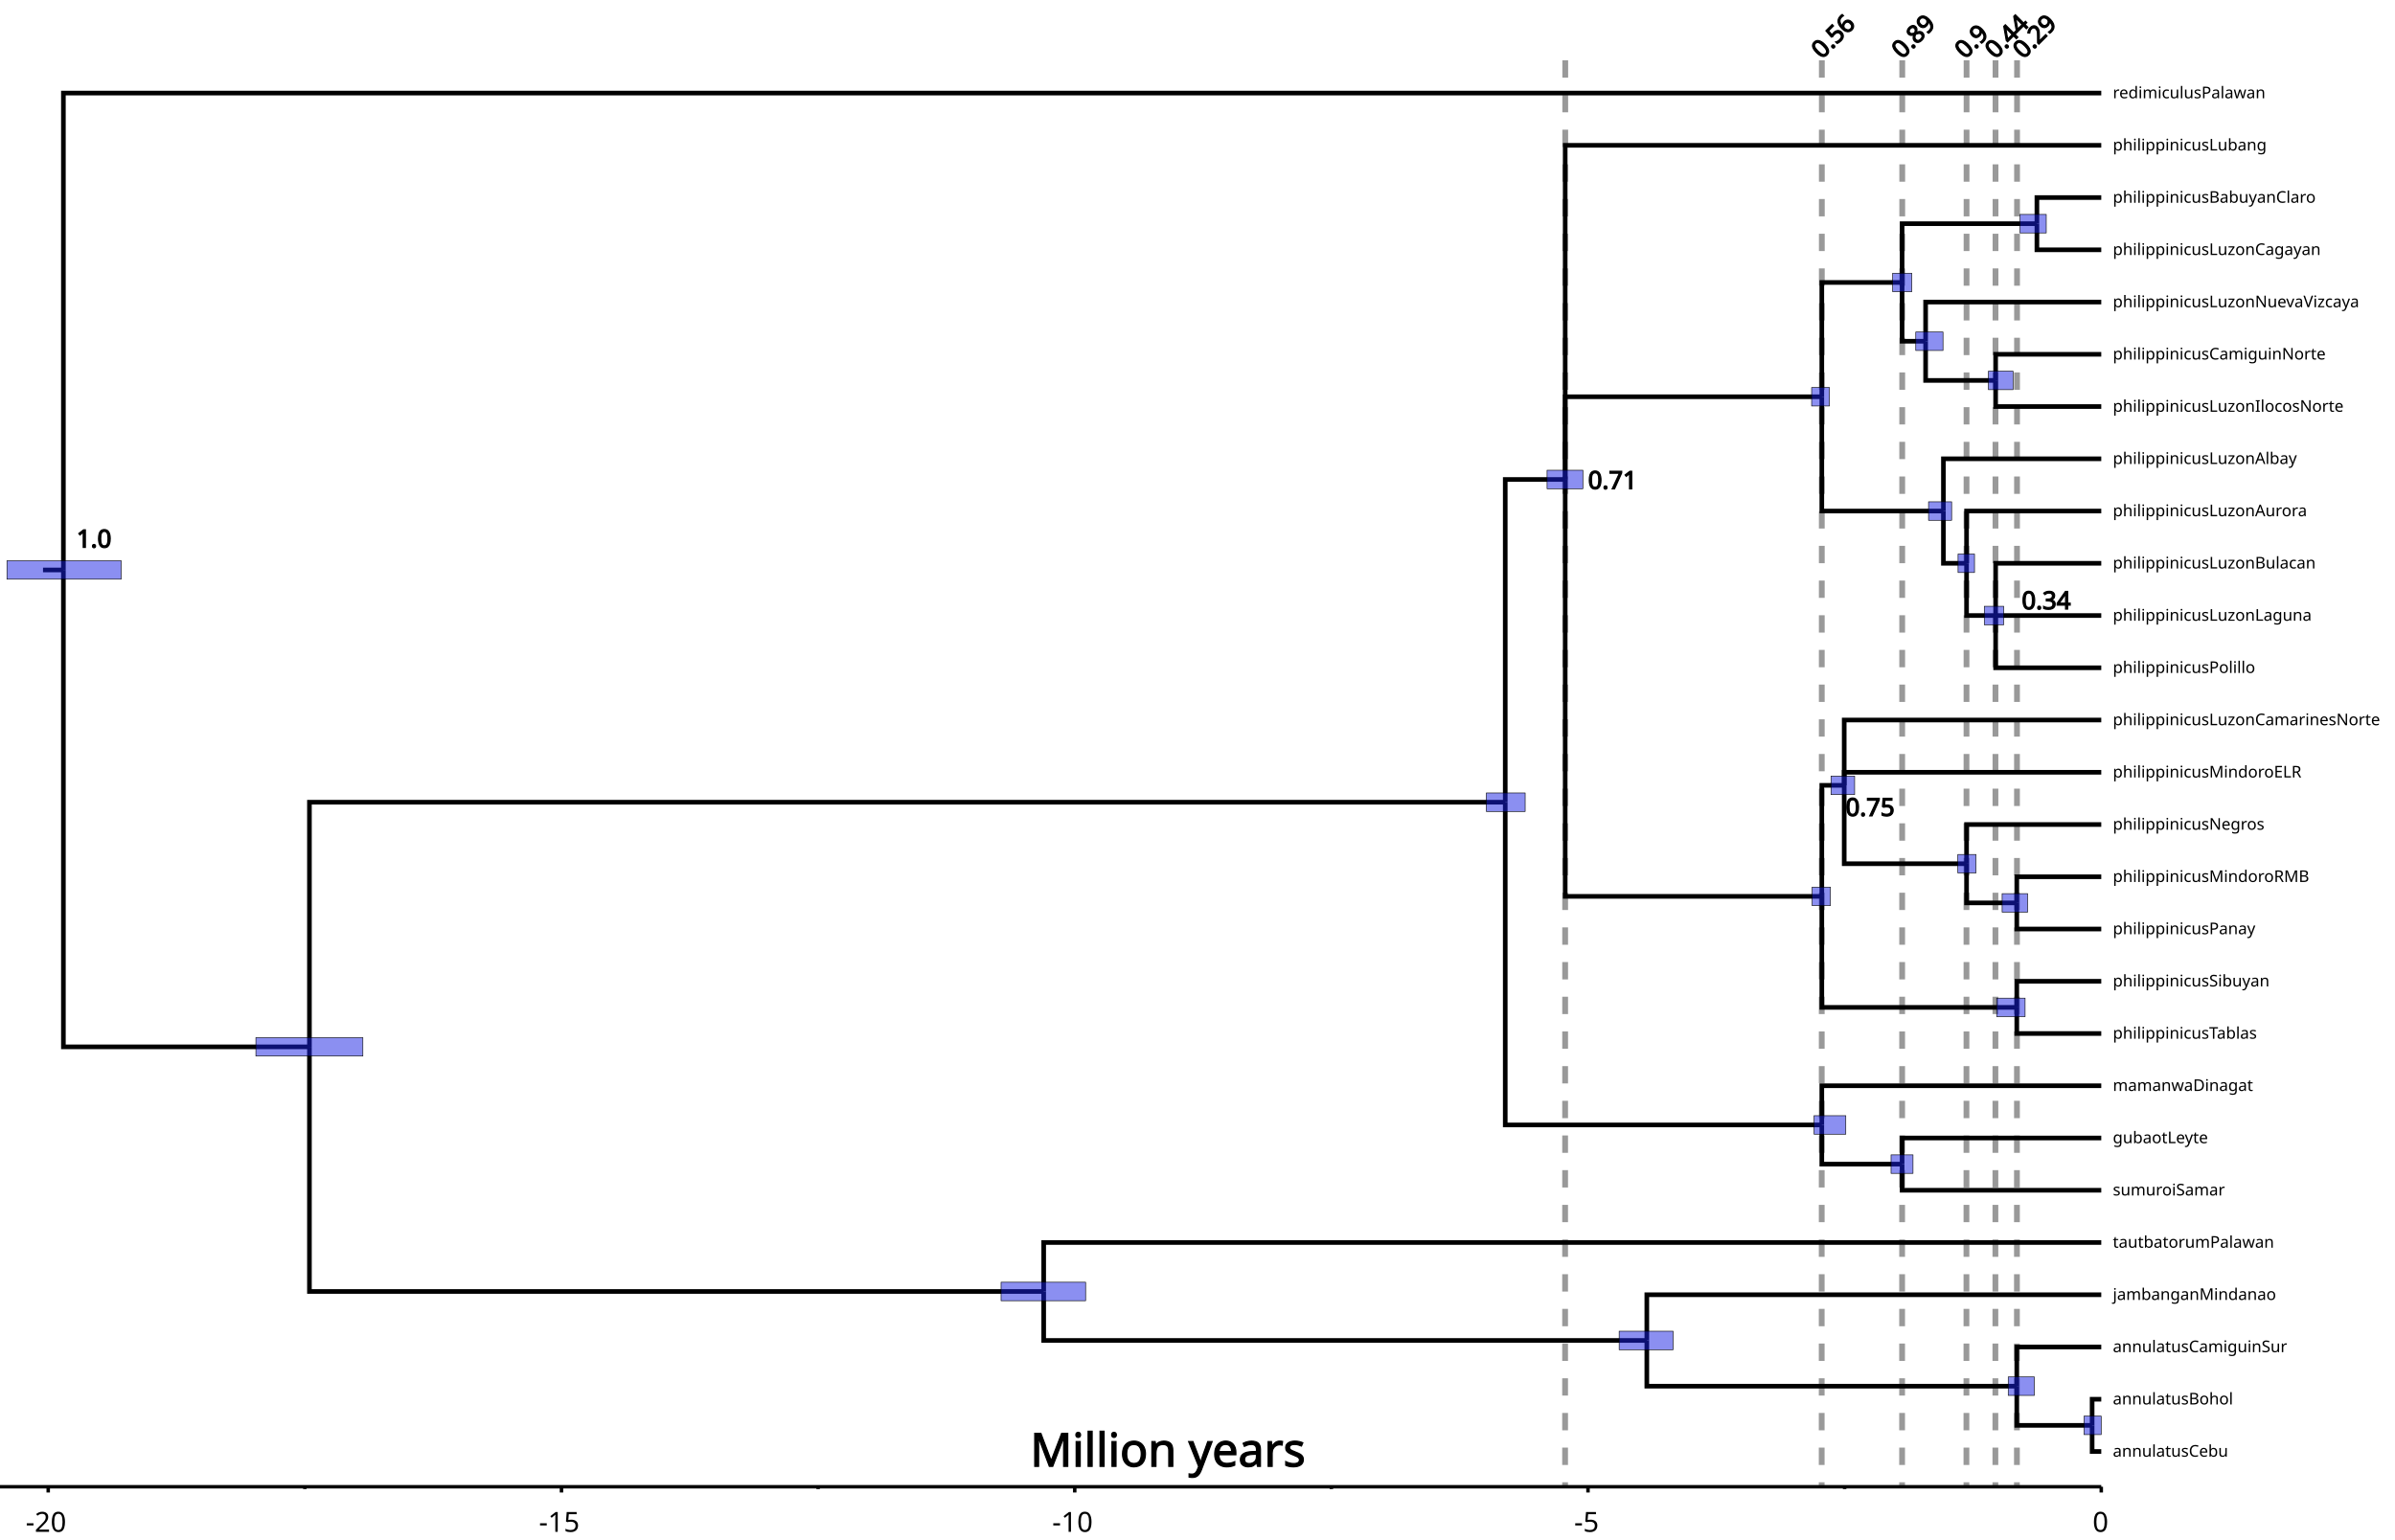
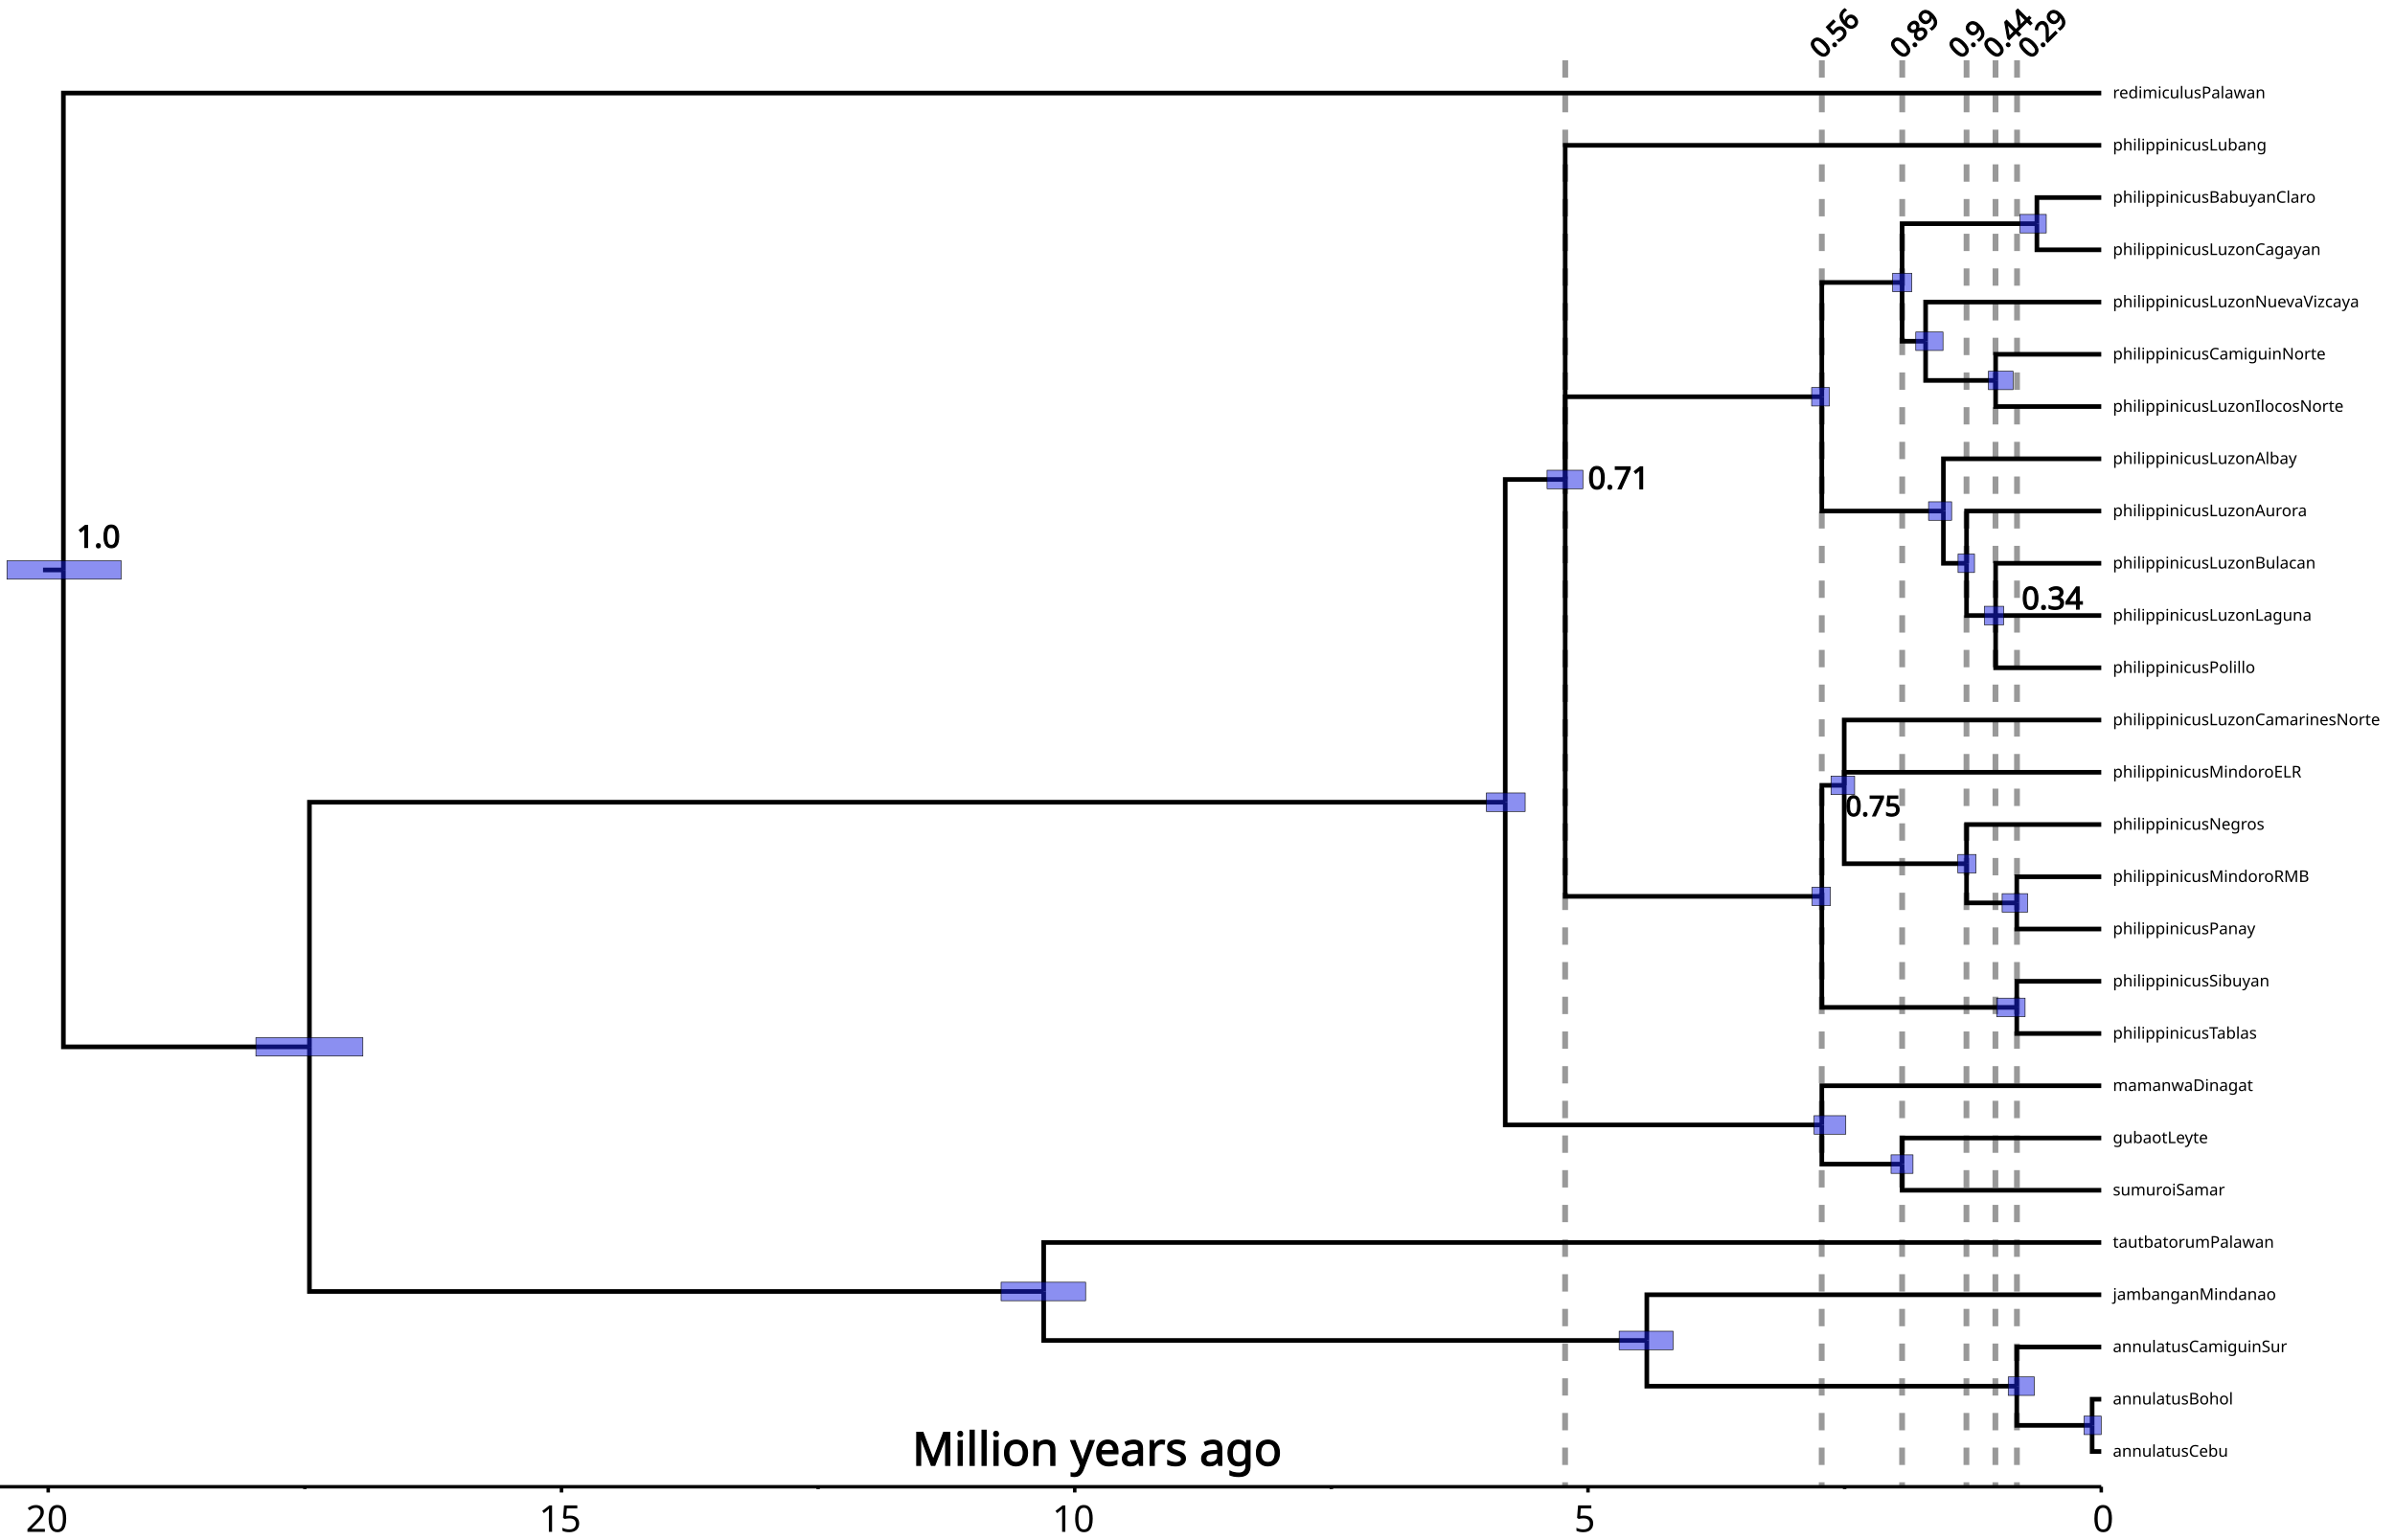
<svg xmlns="http://www.w3.org/2000/svg" style="font-style:normal;font-weight:normal;font-size:12px;font-family:Dialog;color-interpolation:auto;fill:#000000;fill-opacity:1;stroke:#000000;stroke-width:1;stroke-linecap:square;stroke-linejoin:miter;stroke-miterlimit:10;stroke-dasharray:none;stroke-dashoffset:0;stroke-opacity:1;color-rendering:auto;image-rendering:auto;shape-rendering:auto;text-rendering:auto" width="2071" viewBox="0 0 2071 1332" height="1332" version="1.1" id="svg435">
  <defs id="genericDefs" />
-   <g id="layer1">
+   <g id="layer1" style="display:inline">
    <path style="fill:none;stroke:#000000;stroke-width:5;stroke-linecap:butt;stroke-linejoin:miter;stroke-miterlimit:10;stroke-dasharray:15, 15;stroke-dashoffset:0;stroke-opacity:0.4" d="M 1744.192,52.16 1744.052,1284.787" id="path1484" />
    <path style="font-style:normal;font-weight:normal;font-size:12px;font-family:Dialog;color-interpolation:auto;fill:none;fill-opacity:1;stroke:#000000;stroke-width:5;stroke-linecap:butt;stroke-linejoin:miter;stroke-miterlimit:10;stroke-dasharray:15, 15;stroke-dashoffset:0;stroke-opacity:0.4;color-rendering:auto;image-rendering:auto;shape-rendering:auto;text-rendering:auto" d="M 1725.57,52.16 1725.43,1284.787" id="path1484-3" />
    <path style="font-style:normal;font-weight:normal;font-size:12px;font-family:Dialog;color-interpolation:auto;fill:none;fill-opacity:1;stroke:#000000;stroke-width:5;stroke-linecap:butt;stroke-linejoin:miter;stroke-miterlimit:10;stroke-dasharray:15, 15;stroke-dashoffset:0;stroke-opacity:0.4;color-rendering:auto;image-rendering:auto;shape-rendering:auto;text-rendering:auto" d="M 1700.535,52.16 1700.395,1284.787" id="path1484-3-6" />
    <path style="font-style:normal;font-weight:normal;font-size:12px;font-family:Dialog;color-interpolation:auto;fill:none;fill-opacity:1;stroke:#000000;stroke-width:5;stroke-linecap:butt;stroke-linejoin:miter;stroke-miterlimit:10;stroke-dasharray:15, 15;stroke-dashoffset:0;stroke-opacity:0.4;color-rendering:auto;image-rendering:auto;shape-rendering:auto;text-rendering:auto" d="M 1644.919,52.16 1644.78,1284.787" id="path1484-3-6-7" />
    <path style="font-style:normal;font-weight:normal;font-size:12px;font-family:Dialog;color-interpolation:auto;fill:none;fill-opacity:1;stroke:#000000;stroke-width:5;stroke-linecap:butt;stroke-linejoin:miter;stroke-miterlimit:10;stroke-dasharray:15, 15;stroke-dashoffset:0;stroke-opacity:0.4;color-rendering:auto;image-rendering:auto;shape-rendering:auto;text-rendering:auto" d="M 1575.388,52.16 1575.248,1284.787" id="path1484-3-6-7-5" />
    <path style="font-style:normal;font-weight:normal;font-size:12px;font-family:Dialog;color-interpolation:auto;fill:none;fill-opacity:1;stroke:#000000;stroke-width:5;stroke-linecap:butt;stroke-linejoin:miter;stroke-miterlimit:10;stroke-dasharray:15, 15;stroke-dashoffset:0;stroke-opacity:0.4;color-rendering:auto;image-rendering:auto;shape-rendering:auto;text-rendering:auto" d="M 1353.502,52.16 1353.362,1284.787" id="path1484-3-6-7-5-3" />
-     <text xml:space="preserve" style="font-size:21.333px;line-height:1.25;font-family:sans-serif;word-spacing:0px" x="1183.572" y="1256.601" id="text1563" transform="rotate(-45)">
+     <text xml:space="preserve" style="font-size:24px;line-height:1.25;font-family:sans-serif;word-spacing:0px;" x="1183.572" y="1256.601" id="text1563" transform="rotate(-45)">
      <tspan id="tspan1561" x="1183.572" y="1256.601">0.44</tspan>
    </text>
-     <text xml:space="preserve" style="font-size:21.333px;line-height:1.25;font-family:sans-serif;word-spacing:0px" x="1200.667" y="1273.696" id="text1567" transform="rotate(-45)">
-       <tspan id="tspan1565" x="1200.667" y="1273.696">0.29</tspan>
-     </text>
-     <text xml:space="preserve" style="font-size:21.333px;line-height:1.25;font-family:sans-serif;word-spacing:0px" x="1165.107" y="1238.136" id="text1571" transform="rotate(-45)">
-       <tspan id="tspan1569" x="1165.107" y="1238.136">0.9</tspan>
-     </text>
-     <text xml:space="preserve" style="font-size:21.333px;line-height:1.25;font-family:sans-serif;word-spacing:0px" x="1077.446" y="1150.475" id="text1575" transform="rotate(-45)">
+     <text xml:space="preserve" style="font-size:24px;line-height:1.25;font-family:sans-serif;word-spacing:0px" x="1204.91" y="1277.938" id="text1567" transform="rotate(-45)">
+       <tspan id="tspan1565" x="1204.91" y="1277.938">0.29</tspan>
+     </text>
+     <text xml:space="preserve" style="font-size:24px;line-height:1.25;font-family:sans-serif;word-spacing:0px" x="1162.279" y="1235.307" id="text1571" transform="rotate(-45)">
+       <tspan id="tspan1569" x="1162.279" y="1235.307">0.9</tspan>
+     </text>
+     <text xml:space="preserve" style="font-size:24px;line-height:1.25;font-family:sans-serif;word-spacing:0px;" x="1077.446" y="1150.475" id="text1575" transform="rotate(-45)">
      <tspan id="tspan1573" x="1077.446" y="1150.475">0.56</tspan>
    </text>
-     <text xml:space="preserve" style="font-size:21.333px;line-height:1.25;font-family:sans-serif;word-spacing:0px" x="1373.249" y="422.851" id="text1579">
+     <text xml:space="preserve" style="font-size:26.667px;line-height:1.25;font-family:sans-serif;word-spacing:0px;" x="1373.249" y="422.851" id="text1579">
      <tspan id="tspan1577" x="1373.249" y="422.851">0.71</tspan>
    </text>
-     <text xml:space="preserve" style="font-size:21.333px;line-height:1.25;font-family:sans-serif;word-spacing:0px" x="1748.266" y="526.874" id="text1583">
+     <text xml:space="preserve" style="font-size:26.667px;line-height:1.25;font-family:sans-serif;word-spacing:0px;" x="1748.266" y="526.874" id="text1583">
      <tspan id="tspan1581" x="1748.266" y="526.874">0.34</tspan>
    </text>
-     <text xml:space="preserve" style="font-size:21.333px;line-height:1.25;font-family:sans-serif;word-spacing:0px" x="1595.962" y="705.71" id="text1587">
+     <text xml:space="preserve" style="font-size:24px;line-height:1.25;font-family:sans-serif;word-spacing:0px;" x="1595.962" y="705.71" id="text1587">
      <tspan id="tspan1585" x="1595.962" y="705.71">0.75</tspan>
    </text>
-     <text xml:space="preserve" style="font-style:normal;font-weight:normal;font-size:21.333px;line-height:1.25;font-family:sans-serif;word-spacing:0px;color-interpolation:auto;fill:#000000;fill-opacity:1;stroke:#000000;stroke-width:1;stroke-linecap:square;stroke-linejoin:miter;stroke-miterlimit:10;stroke-dasharray:none;stroke-dashoffset:0;stroke-opacity:1;color-rendering:auto;image-rendering:auto;shape-rendering:auto;text-rendering:auto" x="1126.527" y="1199.556" id="text1571-5" transform="rotate(-45)">
+     <text xml:space="preserve" style="font-style:normal;font-weight:normal;font-size:24px;line-height:1.25;font-family:sans-serif;word-spacing:0px;color-interpolation:auto;fill:#000000;fill-opacity:1;stroke:#000000;stroke-width:1;stroke-linecap:square;stroke-linejoin:miter;stroke-miterlimit:10;stroke-dasharray:none;stroke-dashoffset:0;stroke-opacity:1;color-rendering:auto;image-rendering:auto;shape-rendering:auto;text-rendering:auto;" x="1126.527" y="1199.556" id="text1571-5" transform="rotate(-45)">
      <tspan id="tspan1569-6" x="1126.527" y="1199.556">0.89</tspan>
    </text>
-     <text xml:space="preserve" style="font-style:normal;font-weight:normal;font-size:21.333px;line-height:1.25;font-family:sans-serif;word-spacing:0px;color-interpolation:auto;fill:#000000;fill-opacity:1;stroke:#000000;stroke-width:1;stroke-linecap:square;stroke-linejoin:miter;stroke-miterlimit:10;stroke-dasharray:none;stroke-dashoffset:0;stroke-opacity:1;color-rendering:auto;image-rendering:auto;shape-rendering:auto;text-rendering:auto" x="66.241" y="473.518" id="text1579-2">
+     <text xml:space="preserve" style="font-style:normal;font-weight:normal;font-size:26.667px;line-height:1.25;font-family:sans-serif;word-spacing:0px;color-interpolation:auto;fill:#000000;fill-opacity:1;stroke:#000000;stroke-width:1;stroke-linecap:square;stroke-linejoin:miter;stroke-miterlimit:10;stroke-dasharray:none;stroke-dashoffset:0;stroke-opacity:1;color-rendering:auto;image-rendering:auto;shape-rendering:auto;text-rendering:auto;" x="66.241" y="473.518" id="text1579-2">
      <tspan id="tspan1577-9" x="66.241" y="473.518">1.0</tspan>
    </text>
  </g>
-   <g id="layer2">
-     <g id="g433" style="font-style:normal;font-weight:normal;font-size:12px;font-family:Dialog;color-interpolation:auto;fill:#000000;fill-opacity:1;stroke:#000000;stroke-width:1;stroke-linecap:square;stroke-linejoin:miter;stroke-miterlimit:10;stroke-dasharray:none;stroke-dashoffset:0;stroke-opacity:1;color-rendering:auto;image-rendering:auto;shape-rendering:auto;text-rendering:auto" transform="translate(0,66)">
+   <g id="layer2" style="display:inline">
+     <g id="g433" style="font-style:normal;font-weight:normal;font-size:12px;font-family:Dialog;display:inline;color-interpolation:auto;fill:#000000;fill-opacity:1;stroke:#000000;stroke-width:1;stroke-linecap:square;stroke-linejoin:miter;stroke-miterlimit:10;stroke-dasharray:none;stroke-dashoffset:0;stroke-opacity:1;color-rendering:auto;image-rendering:auto;shape-rendering:auto;text-rendering:auto" transform="translate(0,66)">
      <g transform="translate(6,6)" style="font-size:24px;font-family:sans-serif;stroke-width:3;stroke-linecap:butt;stroke-linejoin:bevel;text-rendering:optimizeLegibility" id="g39">
        <line y2="1214" style="fill:none" x1="-408.135" x2="1811" y1="1214" id="line3" />
        <line y2="1219" style="fill:none" x1="-408.135" x2="-408.135" y1="1214" id="line5" />
-         <text x="-427.635" xml:space="preserve" y="1253" style="stroke:none" id="text7">-25</text>
        <line y2="1216" style="fill:none" x1="-186.221" x2="-186.221" y1="1214" id="line9" />
        <line y2="1219" style="fill:none" x1="35.692" x2="35.692" y1="1214" id="line11" />
-         <text x="16.192" xml:space="preserve" y="1253" style="stroke:none" id="text13">-20</text>
        <line y2="1216" style="fill:none" x1="257.606" x2="257.606" y1="1214" id="line15" />
        <line y2="1219" style="fill:none" x1="479.519" x2="479.519" y1="1214" id="line17" />
-         <text x="460.019" xml:space="preserve" y="1253" style="stroke:none" id="text19">-15</text>
        <line y2="1216" style="fill:none" x1="701.433" x2="701.433" y1="1214" id="line21" />
        <line y2="1219" style="fill:none" x1="923.346" x2="923.346" y1="1214" id="line23" />
-         <text x="903.846" xml:space="preserve" y="1253" style="stroke:none" id="text25">-10</text>
        <line y2="1216" style="fill:none" x1="1145.259" x2="1145.259" y1="1214" id="line27" />
        <line y2="1219" style="fill:none" x1="1367.173" x2="1367.173" y1="1214" id="line29" />
-         <text x="1355.173" xml:space="preserve" y="1253" style="stroke:none" id="text31">-5</text>
        <line y2="1216" style="fill:none" x1="1589.086" x2="1589.086" y1="1214" id="line33" />
        <line y2="1219" style="fill:none" x1="1811" x2="1811" y1="1214" id="line35" />
-         <text x="1803.5" xml:space="preserve" y="1253" style="stroke:none" id="text37">0</text>
      </g>
      <g style="stroke-width:4;stroke-linecap:butt;text-rendering:optimizeLegibility" transform="translate(6,6)" id="g141">
        <path style="fill:none" d="m 1811,1138.308 h -7.904 v 22.596" id="path41" />
        <path style="fill:none" d="m 1811,1093.115 h -73.061 v 33.894" id="path43" />
        <path style="fill:none" d="M 1811,1002.731 H 896.499 v 42.368" id="path45" />
        <path style="fill:none" d="M 1811,550.808 H 1588.725 V 607.298" id="path47" />
        <path style="fill:none" d="M 261.573,833.495 H 48.819 V 420.998" id="path49" />
        <path style="fill:none" d="M 896.499,1045.099 H 261.573 V 833.495" id="path51" />
        <path style="fill:none" d="m 1347.456,342.735 h -51.841 v 279.157" id="path53" />
        <path style="fill:none" d="M 1295.615,621.891 H 261.573 V 833.495" id="path55" />
        <path style="fill:none" d="M 1569.356,703.332 H 1347.456 V 342.735" id="path57" />
        <path style="fill:none" d="M 1694.511,675.087 H 1588.725 V 607.298" id="path59" />
        <path style="fill:none" d="M 1418.033,1087.466 H 896.499 v -42.368" id="path61" />
        <path style="fill:none" d="m 1811,279.654 h -91.345 v -22.596" id="path63" />
        <path style="fill:none" d="m 1811,686.385 h -73.061 v 22.596" id="path65" />
        <path style="fill:none" d="M 31.198,420.998 H 48.819" id="path67" />
        <path style="fill:none" d="M 1811,957.538 H 1638.784 V 934.942" id="path69" />
        <path style="fill:none" d="m 1719.655,460.423 h -25.145 v -45.192" id="path71" />
        <path style="fill:none" d="m 1811,144.077 h -55.653 v -22.596" id="path73" />
        <path style="fill:none" d="m 1719.655,257.058 h -60.543 v -33.894" id="path75" />
        <path style="fill:none" d="m 1811,460.423 h -91.345 v 0" id="path77" />
        <path style="fill:none" d="m 1755.347,121.481 h -116.563 v 50.841" id="path79" />
        <path style="fill:none" d="m 1588.725,607.298 h -19.369 v 96.034" id="path81" />
        <path style="fill:none" d="m 1737.939,1127.01 h -319.906 v -39.543" id="path83" />
        <path style="fill:none" d="M 1674.505,370.038 H 1569.356 V 271.18" id="path85" />
        <path style="fill:none" d="m 1811,912.346 h -172.216 v 22.596" id="path87" />
        <path style="fill:none" d="m 1569.356,271.18 h -221.9 v 71.555" id="path89" />
        <path style="fill:none" d="M 1811,53.692 H 1347.456 V 342.735" id="path91" />
        <path style="fill:none" d="M 1811,8.5 H 48.819 v 412.498" id="path93" />
        <path style="fill:none" d="m 1811,415.231 h -91.345 v 45.192" id="path95" />
        <path style="fill:none" d="m 1811,1047.923 h -392.967 v 39.543" id="path97" />
        <path style="fill:none" d="m 1811,505.615 h -91.345 v -45.192" id="path99" />
        <path style="fill:none" d="m 1811,370.038 h -116.49 v 45.192" id="path101" />
        <path style="fill:none" d="m 1659.112,223.163 h -20.328 v -50.841" id="path103" />
        <path style="fill:none" d="m 1737.939,708.981 h -43.429 v -33.894" id="path105" />
        <path style="fill:none" d="m 1803.095,1160.904 h -65.156 v -33.894" id="path107" />
        <path style="fill:none" d="m 1811,234.462 h -91.345 v 22.596" id="path109" />
        <path style="fill:none" d="m 1811,98.885 h -55.653 v 22.596" id="path111" />
        <path style="fill:none" d="m 1811,776.769 h -73.061 v 22.596" id="path113" />
        <path style="fill:none" d="M 1737.939,799.365 H 1569.356 V 703.332" id="path115" />
        <path style="fill:none" d="m 1811,596 h -222.275 v 11.298" id="path117" />
        <path style="fill:none" d="m 1811,821.962 h -73.061 v -22.596" id="path119" />
        <path style="fill:none" d="m 1638.784,934.942 h -69.428 V 901.048" id="path121" />
        <path style="fill:none" d="M 1569.356,901.048 H 1295.615 V 621.891" id="path123" />
        <path style="fill:none" d="m 1638.784,172.322 h -69.428 v 98.858" id="path125" />
        <path style="fill:none" d="m 1811,641.192 h -116.49 v 33.894" id="path127" />
        <path style="fill:none" d="m 1811,189.269 h -151.888 v 33.894" id="path129" />
        <path style="fill:none" d="M 1811,867.154 H 1569.356 V 901.048" id="path131" />
        <path style="fill:none" d="m 1811,324.846 h -136.495 v 45.192" id="path133" />
        <path style="fill:none" d="m 1811,1183.5 h -7.904 v -22.596" id="path135" />
        <path style="fill:none" d="m 1694.511,415.231 h -20.005 v -45.192" id="path137" />
        <path style="fill:none" d="m 1811,731.577 h -73.061 v -22.596" id="path139" />
      </g>
      <g transform="translate(6,6)" style="fill:#1820e4;fill-opacity:0.502;stroke:#1820e4;stroke-width:4;stroke-linecap:butt;stroke-opacity:0.502;text-rendering:optimizeLegibility" id="g145">
        <path style="stroke:none" d="m 1575.95,279.18 v 0 h -15.409 v -16 h 15.409 z" id="path143" />
      </g>
      <g style="stroke-width:0.5;text-rendering:optimizeLegibility" transform="translate(6,6)" id="g149">
        <path style="fill:none" d="m 1575.95,279.18 v 0 h -15.409 v -16 h 15.409 z" id="path147" />
      </g>
      <g transform="translate(6,6)" style="fill:#1820e4;fill-opacity:0.502;stroke:#1820e4;stroke-width:0.5;stroke-opacity:0.502;text-rendering:optimizeLegibility" id="g153">
        <path style="stroke:none" d="m 1745.142,807.365 v 0 h -24.581 v -16 h 24.581 z" id="path151" />
      </g>
      <g style="stroke-width:0.5;text-rendering:optimizeLegibility" transform="translate(6,6)" id="g157">
        <path style="fill:none" d="m 1745.142,807.365 v 0 h -24.581 v -16 h 24.581 z" id="path155" />
      </g>
      <g transform="translate(6,6)" style="fill:#1820e4;fill-opacity:0.502;stroke:#1820e4;stroke-width:0.5;stroke-opacity:0.502;text-rendering:optimizeLegibility" id="g161">
        <path style="stroke:none" d="m 98.774,428.998 v 0 H 0 v -16 h 98.774 z" id="path159" />
      </g>
      <g style="stroke-width:0.5;text-rendering:optimizeLegibility" transform="translate(6,6)" id="g165">
        <path style="fill:none" d="m 98.774,428.998 v 0 H 0 v -16 h 98.774 z" id="path163" />
      </g>
      <g transform="translate(6,6)" style="fill:#1820e4;fill-opacity:0.502;stroke:#1820e4;stroke-width:0.5;stroke-opacity:0.502;text-rendering:optimizeLegibility" id="g169">
        <path style="stroke:none" d="m 1726.641,468.423 v 0 h -16.793 v -16 h 16.793 z" id="path167" />
      </g>
      <g style="stroke-width:0.5;text-rendering:optimizeLegibility" transform="translate(6,6)" id="g173">
        <path style="fill:none" d="m 1726.641,468.423 v 0 h -16.793 v -16 h 16.793 z" id="path171" />
      </g>
      <g transform="translate(6,6)" style="fill:#1820e4;fill-opacity:0.502;stroke:#1820e4;stroke-width:0.5;stroke-opacity:0.502;text-rendering:optimizeLegibility" id="g177">
        <path style="stroke:none" d="m 307.791,841.495 v 0 H 215.262 v -16 h 92.528 z" id="path175" />
      </g>
      <g style="stroke-width:0.5;text-rendering:optimizeLegibility" transform="translate(6,6)" id="g181">
        <path style="fill:none" d="m 307.791,841.495 v 0 H 215.262 v -16 h 92.528 z" id="path179" />
      </g>
      <g transform="translate(6,6)" style="fill:#1820e4;fill-opacity:0.502;stroke:#1820e4;stroke-width:0.5;stroke-opacity:0.502;text-rendering:optimizeLegibility" id="g185">
        <path style="stroke:none" d="m 1648.217,942.942 v 0 h -18.981 v -16 h 18.981 z" id="path183" />
      </g>
      <g style="stroke-width:0.5;text-rendering:optimizeLegibility" transform="translate(6,6)" id="g189">
        <path style="fill:none" d="m 1648.217,942.942 v 0 h -18.981 v -16 h 18.981 z" id="path187" />
      </g>
      <g transform="translate(6,6)" style="fill:#1820e4;fill-opacity:0.502;stroke:#1820e4;stroke-width:0.5;stroke-opacity:0.502;text-rendering:optimizeLegibility" id="g193">
        <path style="stroke:none" d="m 932.752,1053.099 v 0 h -73.096 v -16 h 73.096 z" id="path191" />
      </g>
      <g style="stroke-width:0.5;text-rendering:optimizeLegibility" transform="translate(6,6)" id="g197">
        <path style="fill:none" d="m 932.752,1053.099 v 0 h -73.096 v -16 h 73.096 z" id="path195" />
      </g>
      <g transform="translate(6,6)" style="fill:#1820e4;fill-opacity:0.502;stroke:#1820e4;stroke-width:0.5;stroke-opacity:0.502;text-rendering:optimizeLegibility" id="g201">
        <path style="stroke:none" d="m 1734.717,265.058 v 0 h -21.305 v -16 h 21.305 z" id="path199" />
      </g>
      <g style="stroke-width:0.5;text-rendering:optimizeLegibility" transform="translate(6,6)" id="g205">
        <path style="fill:none" d="m 1734.717,265.058 v 0 h -21.305 v -16 h 21.305 z" id="path203" />
      </g>
      <g transform="translate(6,6)" style="fill:#1820e4;fill-opacity:0.502;stroke:#1820e4;stroke-width:0.5;stroke-opacity:0.502;text-rendering:optimizeLegibility" id="g209">
        <path style="stroke:none" d="m 1590.109,909.048 v 0 h -27.505 v -16 h 27.505 z" id="path207" />
      </g>
      <g style="stroke-width:0.5;text-rendering:optimizeLegibility" transform="translate(6,6)" id="g213">
        <path style="fill:none" d="m 1590.109,909.048 v 0 h -27.505 v -16 h 27.505 z" id="path211" />
      </g>
      <g transform="translate(6,6)" style="fill:#1820e4;fill-opacity:0.502;stroke:#1820e4;stroke-width:0.5;stroke-opacity:0.502;text-rendering:optimizeLegibility" id="g217">
        <path style="stroke:none" d="m 1647.121,180.322 v 0 h -16.484 v -16 h 16.484 z" id="path215" />
      </g>
      <g style="stroke-width:0.5;text-rendering:optimizeLegibility" transform="translate(6,6)" id="g221">
        <path style="fill:none" d="m 1647.121,180.322 v 0 h -16.484 v -16 h 16.484 z" id="path219" />
      </g>
      <g transform="translate(6,6)" style="fill:#1820e4;fill-opacity:0.502;stroke:#1820e4;stroke-width:0.5;stroke-opacity:0.502;text-rendering:optimizeLegibility" id="g225">
        <path style="stroke:none" d="m 1362.738,350.735 v 0 h -30.954 v -16 h 30.954 z" id="path223" />
      </g>
      <g style="stroke-width:0.5;text-rendering:optimizeLegibility" transform="translate(6,6)" id="g229">
        <path style="fill:none" d="m 1362.738,350.735 v 0 h -30.954 v -16 h 30.954 z" id="path227" />
      </g>
      <g transform="translate(6,6)" style="fill:#1820e4;fill-opacity:0.502;stroke:#1820e4;stroke-width:0.5;stroke-opacity:0.502;text-rendering:optimizeLegibility" id="g233">
        <path style="stroke:none" d="m 1312.848,629.891 v 0 h -33.589 v -16 h 33.589 z" id="path231" />
      </g>
      <g style="stroke-width:0.5;text-rendering:optimizeLegibility" transform="translate(6,6)" id="g237">
        <path style="fill:none" d="m 1312.848,629.891 v 0 h -33.589 v -16 h 33.589 z" id="path235" />
      </g>
      <g transform="translate(6,6)" style="fill:#1820e4;fill-opacity:0.502;stroke:#1820e4;stroke-width:0.5;stroke-opacity:0.502;text-rendering:optimizeLegibility" id="g241">
        <path style="stroke:none" d="m 1763.447,129.481 v 0 h -22.806 v -16 h 22.806 z" id="path239" />
      </g>
      <g style="stroke-width:0.5;text-rendering:optimizeLegibility" transform="translate(6,6)" id="g245">
        <path style="fill:none" d="m 1763.447,129.481 v 0 h -22.806 v -16 h 22.806 z" id="path243" />
      </g>
      <g transform="translate(6,6)" style="fill:#1820e4;fill-opacity:0.502;stroke:#1820e4;stroke-width:0.5;stroke-opacity:0.502;text-rendering:optimizeLegibility" id="g249">
        <path style="stroke:none" d="m 1597.743,615.298 v 0 h -20.446 v -16 h 20.446 z" id="path247" />
      </g>
      <g style="stroke-width:0.5;text-rendering:optimizeLegibility" transform="translate(6,6)" id="g253">
        <path style="fill:none" d="m 1597.743,615.298 v 0 h -20.446 v -16 h 20.446 z" id="path251" />
      </g>
      <g transform="translate(6,6)" style="fill:#1820e4;fill-opacity:0.502;stroke:#1820e4;stroke-width:0.5;stroke-opacity:0.502;text-rendering:optimizeLegibility" id="g257">
        <path style="stroke:none" d="m 1576.792,711.332 v 0 h -15.825 v -16 h 15.825 z" id="path255" />
      </g>
      <g style="stroke-width:0.5;text-rendering:optimizeLegibility" transform="translate(6,6)" id="g261">
        <path style="fill:none" d="m 1576.792,711.332 v 0 h -15.825 v -16 h 15.825 z" id="path259" />
      </g>
      <g transform="translate(6,6)" style="fill:#1820e4;fill-opacity:0.502;stroke:#1820e4;stroke-width:0.5;stroke-opacity:0.502;text-rendering:optimizeLegibility" id="g265">
        <path style="stroke:none" d="m 1674.143,231.163 v 0 h -23.532 v -16 h 23.532 z" id="path263" />
      </g>
      <g style="stroke-width:0.5;text-rendering:optimizeLegibility" transform="translate(6,6)" id="g269">
        <path style="fill:none" d="m 1674.143,231.163 v 0 h -23.532 v -16 h 23.532 z" id="path267" />
      </g>
      <g transform="translate(6,6)" style="fill:#1820e4;fill-opacity:0.502;stroke:#1820e4;stroke-width:0.5;stroke-opacity:0.502;text-rendering:optimizeLegibility" id="g273">
        <path style="stroke:none" d="m 1747.32,716.981 v 0 h -22.025 v -16 h 22.025 z" id="path271" />
      </g>
      <g style="stroke-width:0.5;text-rendering:optimizeLegibility" transform="translate(6,6)" id="g277">
        <path style="fill:none" d="m 1747.32,716.981 v 0 h -22.025 v -16 h 22.025 z" id="path275" />
      </g>
      <g transform="translate(6,6)" style="fill:#1820e4;fill-opacity:0.502;stroke:#1820e4;stroke-width:0.5;stroke-opacity:0.502;text-rendering:optimizeLegibility" id="g281">
        <path style="stroke:none" d="m 1753.126,1135.01 v 0 h -22.587 v -16 h 22.587 z" id="path279" />
      </g>
      <g style="stroke-width:0.5;text-rendering:optimizeLegibility" transform="translate(6,6)" id="g285">
        <path style="fill:none" d="m 1753.126,1135.01 v 0 h -22.587 v -16 h 22.587 z" id="path283" />
      </g>
      <g transform="translate(6,6)" style="fill:#1820e4;fill-opacity:0.502;stroke:#1820e4;stroke-width:0.5;stroke-opacity:0.502;text-rendering:optimizeLegibility" id="g289">
        <path style="stroke:none" d="m 1681.604,378.038 v 0 h -19.965 v -16 h 19.965 z" id="path287" />
      </g>
      <g style="stroke-width:0.5;text-rendering:optimizeLegibility" transform="translate(6,6)" id="g293">
        <path style="fill:none" d="m 1681.604,378.038 v 0 h -19.965 v -16 h 19.965 z" id="path291" />
      </g>
      <g transform="translate(6,6)" style="fill:#1820e4;fill-opacity:0.502;stroke:#1820e4;stroke-width:0.5;stroke-opacity:0.502;text-rendering:optimizeLegibility" id="g297">
        <path style="stroke:none" d="m 1810.92,1168.904 v 0 h -14.852 v -16 h 14.852 z" id="path295" />
      </g>
      <g style="stroke-width:0.5;text-rendering:optimizeLegibility" transform="translate(6,6)" id="g301">
        <path style="fill:none" d="m 1810.92,1168.904 v 0 h -14.852 v -16 h 14.852 z" id="path299" />
      </g>
      <g transform="translate(6,6)" style="fill:#1820e4;fill-opacity:0.502;stroke:#1820e4;stroke-width:0.5;stroke-opacity:0.502;text-rendering:optimizeLegibility" id="g305">
        <path style="stroke:none" d="m 1702.67,683.087 v 0 h -15.679 v -16 h 15.679 z" id="path303" />
      </g>
      <g style="stroke-width:0.5;text-rendering:optimizeLegibility" transform="translate(6,6)" id="g309">
        <path style="fill:none" d="m 1702.67,683.087 v 0 h -15.679 v -16 h 15.679 z" id="path307" />
      </g>
      <g transform="translate(6,6)" style="fill:#1820e4;fill-opacity:0.502;stroke:#1820e4;stroke-width:0.5;stroke-opacity:0.502;text-rendering:optimizeLegibility" id="g313">
        <path style="stroke:none" d="m 1701.389,423.231 v 0 h -14.227 v -16 h 14.227 z" id="path311" />
      </g>
      <g style="stroke-width:0.5;text-rendering:optimizeLegibility" transform="translate(6,6)" id="g317">
        <path style="fill:none" d="m 1701.389,423.231 v 0 h -14.227 v -16 h 14.227 z" id="path315" />
      </g>
      <g transform="translate(6,6)" style="fill:#1820e4;fill-opacity:0.502;stroke:#1820e4;stroke-width:0.5;stroke-opacity:0.502;text-rendering:optimizeLegibility" id="g321">
        <path style="stroke:none" d="m 1440.754,1095.466 v 0 h -46.643 v -16 h 46.643 z" id="path319" />
      </g>
      <g style="stroke-width:0.5;text-rendering:optimizeLegibility" transform="translate(6,6)" id="g327">
        <path style="fill:none" d="m 1440.754,1095.466 v 0 h -46.643 v -16 h 46.643 z" id="path323" />
        <text x="0" y="13" transform="translate(1821,1129.808)" style="font-size:14px;font-family:sans-serif;stroke:none" xml:space="preserve" id="text325">annulatusBohol</text>
      </g>
      <g style="font-size:14px;font-family:sans-serif;stroke-width:0.5;text-rendering:optimizeLegibility" transform="translate(1827,909.8462)" id="g331">
        <text x="0" xml:space="preserve" y="13" style="stroke:none" id="text329">gubaotLeyte</text>
      </g>
      <g style="font-size:14px;font-family:sans-serif;stroke-width:0.5;text-rendering:optimizeLegibility" transform="translate(1827,51.1923)" id="g335">
        <text x="0" xml:space="preserve" y="13" style="stroke:none" id="text333">philippinicusLubang</text>
      </g>
      <g style="font-size:14px;font-family:sans-serif;stroke-width:0.5;text-rendering:optimizeLegibility" transform="translate(1827,1090.615)" id="g339">
        <text x="0" xml:space="preserve" y="13" style="stroke:none" id="text337">annulatusCamiguinSur</text>
      </g>
      <g style="font-size:14px;font-family:sans-serif;stroke-width:0.5;text-rendering:optimizeLegibility" transform="translate(1827,6)" id="g343">
        <text x="0" xml:space="preserve" y="13" style="stroke:none" id="text341">redimiculusPalawan</text>
      </g>
      <g style="font-size:14px;font-family:sans-serif;stroke-width:0.5;text-rendering:optimizeLegibility" transform="translate(1827,1000.231)" id="g347">
        <text x="0" xml:space="preserve" y="13" style="stroke:none" id="text345">tautbatorumPalawan</text>
      </g>
      <g style="font-size:14px;font-family:sans-serif;stroke-width:0.5;text-rendering:optimizeLegibility" transform="translate(1827,548.3077)" id="g351">
        <text x="0" xml:space="preserve" y="13" style="stroke:none" id="text349">philippinicusLuzonCamarinesNorte</text>
      </g>
      <g style="font-size:14px;font-family:sans-serif;stroke-width:0.5;text-rendering:optimizeLegibility" transform="translate(1827,412.7308)" id="g355">
        <text x="0" xml:space="preserve" y="13" style="stroke:none" id="text353">philippinicusLuzonBulacan</text>
      </g>
      <g style="font-size:14px;font-family:sans-serif;stroke-width:0.5;text-rendering:optimizeLegibility" transform="translate(1827,1045.423)" id="g359">
        <text x="0" xml:space="preserve" y="13" style="stroke:none" id="text357">jambanganMindanao</text>
      </g>
      <g style="font-size:14px;font-family:sans-serif;stroke-width:0.5;text-rendering:optimizeLegibility" transform="translate(1827,367.5385)" id="g363">
        <text x="0" xml:space="preserve" y="13" style="stroke:none" id="text361">philippinicusLuzonAurora</text>
      </g>
      <g style="font-size:14px;font-family:sans-serif;stroke-width:0.5;text-rendering:optimizeLegibility" transform="translate(1827,503.1154)" id="g367">
        <text x="0" xml:space="preserve" y="13" style="stroke:none" id="text365">philippinicusPolillo</text>
      </g>
      <g style="font-size:14px;font-family:sans-serif;stroke-width:0.5;text-rendering:optimizeLegibility" transform="translate(1827,231.9615)" id="g371">
        <text x="0" xml:space="preserve" y="13" style="stroke:none" id="text369">philippinicusCamiguinNorte</text>
      </g>
      <g style="font-size:14px;font-family:sans-serif;stroke-width:0.5;text-rendering:optimizeLegibility" transform="translate(1827,96.3846)" id="g375">
        <text x="0" xml:space="preserve" y="13" style="stroke:none" id="text373">philippinicusBabuyanClaro</text>
      </g>
      <g style="font-size:14px;font-family:sans-serif;stroke-width:0.5;text-rendering:optimizeLegibility" transform="translate(1827,774.2692)" id="g379">
        <text x="0" xml:space="preserve" y="13" style="stroke:none" id="text377">philippinicusSibuyan</text>
      </g>
      <g style="font-size:14px;font-family:sans-serif;stroke-width:0.5;text-rendering:optimizeLegibility" transform="translate(1827,277.1538)" id="g383">
        <text x="0" xml:space="preserve" y="13" style="stroke:none" id="text381">philippinicusLuzonIlocosNorte</text>
      </g>
      <g style="font-size:14px;font-family:sans-serif;stroke-width:0.5;text-rendering:optimizeLegibility" transform="translate(1827,683.8846)" id="g387">
        <text x="0" xml:space="preserve" y="13" style="stroke:none" id="text385">philippinicusMindoroRMB</text>
      </g>
      <g style="font-size:14px;font-family:sans-serif;stroke-width:0.5;text-rendering:optimizeLegibility" transform="translate(1827,955.0385)" id="g391">
        <text x="0" xml:space="preserve" y="13" style="stroke:none" id="text389">sumuroiSamar</text>
      </g>
      <g style="font-size:14px;font-family:sans-serif;stroke-width:0.5;text-rendering:optimizeLegibility" transform="translate(1827,593.5)" id="g395">
        <text x="0" xml:space="preserve" y="13" style="stroke:none" id="text393">philippinicusMindoroELR</text>
      </g>
      <g style="font-size:14px;font-family:sans-serif;stroke-width:0.5;text-rendering:optimizeLegibility" transform="translate(1827,819.4615)" id="g399">
        <text x="0" xml:space="preserve" y="13" style="stroke:none" id="text397">philippinicusTablas</text>
      </g>
      <g style="font-size:14px;font-family:sans-serif;stroke-width:0.5;text-rendering:optimizeLegibility" transform="translate(1827,141.5769)" id="g403">
        <text x="0" xml:space="preserve" y="13" style="stroke:none" id="text401">philippinicusLuzonCagayan</text>
      </g>
      <g style="font-size:14px;font-family:sans-serif;stroke-width:0.5;text-rendering:optimizeLegibility" transform="translate(1827,457.9231)" id="g407">
        <text x="0" xml:space="preserve" y="13" style="stroke:none" id="text405">philippinicusLuzonLaguna</text>
      </g>
      <g style="font-size:14px;font-family:sans-serif;stroke-width:0.5;text-rendering:optimizeLegibility" transform="translate(1827,638.6923)" id="g411">
        <text x="0" xml:space="preserve" y="13" style="stroke:none" id="text409">philippinicusNegros</text>
      </g>
      <g style="font-size:14px;font-family:sans-serif;stroke-width:0.5;text-rendering:optimizeLegibility" transform="translate(1827,186.7692)" id="g415">
        <text x="0" xml:space="preserve" y="13" style="stroke:none" id="text413">philippinicusLuzonNuevaVizcaya</text>
      </g>
      <g style="font-size:14px;font-family:sans-serif;stroke-width:0.5;text-rendering:optimizeLegibility" transform="translate(1827,864.6538)" id="g419">
        <text x="0" xml:space="preserve" y="13" style="stroke:none" id="text417">mamanwaDinagat</text>
      </g>
      <g style="font-size:14px;font-family:sans-serif;stroke-width:0.5;text-rendering:optimizeLegibility" transform="translate(1827,322.3462)" id="g423">
        <text x="0" xml:space="preserve" y="13" style="stroke:none" id="text421">philippinicusLuzonAlbay</text>
      </g>
      <g style="font-size:14px;font-family:sans-serif;stroke-width:0.5;text-rendering:optimizeLegibility" transform="translate(1827,1181)" id="g427">
        <text x="0" xml:space="preserve" y="13" style="stroke:none" id="text425">annulatusCebu</text>
      </g>
      <g style="font-size:14px;font-family:sans-serif;stroke-width:0.5;text-rendering:optimizeLegibility" transform="translate(1827,729.0769)" id="g431">
        <text x="0" xml:space="preserve" y="13" style="stroke:none" id="text429">philippinicusPanay</text>
      </g>
    </g>
  </g>
-   <g id="layer3">
-     <text xml:space="preserve" style="font-size:40px;line-height:1.25;font-family:sans-serif;word-spacing:0px" x="890.889" y="1268.375" id="text1614">
-       <tspan id="tspan1612" x="890.889" y="1268.375">Million years</tspan>
-     </text>
+   <g id="layer3" style="display:inline">
+     <text xml:space="preserve" style="font-size:40px;line-height:1.25;font-family:sans-serif;word-spacing:0px" x="788.885" y="1267.52" id="text1614">
+       <tspan id="tspan1612" x="788.885" y="1267.52">Million years ago</tspan>
+     </text>
+   </g>
+   <g id="layer5">
+     <text x="-427.635" xml:space="preserve" y="1253" style="font-style:normal;font-weight:normal;font-size:32px;font-family:sans-serif;color-interpolation:auto;fill:#000000;fill-opacity:1;stroke:none;stroke-width:3;stroke-linecap:butt;stroke-linejoin:bevel;stroke-miterlimit:10;stroke-dasharray:none;stroke-dashoffset:0;stroke-opacity:1;color-rendering:auto;image-rendering:auto;shape-rendering:auto;text-rendering:optimizeLegibility;display:inline;" id="text7" transform="translate(6,72)">25</text>
+     <text x="16.192" xml:space="preserve" y="1253" style="font-style:normal;font-weight:normal;font-size:32px;font-family:sans-serif;color-interpolation:auto;fill:#000000;fill-opacity:1;stroke:none;stroke-width:3;stroke-linecap:butt;stroke-linejoin:bevel;stroke-miterlimit:10;stroke-dasharray:none;stroke-dashoffset:0;stroke-opacity:1;color-rendering:auto;image-rendering:auto;shape-rendering:auto;text-rendering:optimizeLegibility;display:inline;" id="text13" transform="translate(6,72)">20</text>
+     <text x="460.019" xml:space="preserve" y="1253" style="font-style:normal;font-weight:normal;font-size:32px;font-family:sans-serif;color-interpolation:auto;fill:#000000;fill-opacity:1;stroke:none;stroke-width:3;stroke-linecap:butt;stroke-linejoin:bevel;stroke-miterlimit:10;stroke-dasharray:none;stroke-dashoffset:0;stroke-opacity:1;color-rendering:auto;image-rendering:auto;shape-rendering:auto;text-rendering:optimizeLegibility;display:inline;" id="text19" transform="translate(6,72)">15</text>
+     <text x="903.846" xml:space="preserve" y="1253" style="font-style:normal;font-weight:normal;font-size:32px;font-family:sans-serif;color-interpolation:auto;fill:#000000;fill-opacity:1;stroke:none;stroke-width:3;stroke-linecap:butt;stroke-linejoin:bevel;stroke-miterlimit:10;stroke-dasharray:none;stroke-dashoffset:0;stroke-opacity:1;color-rendering:auto;image-rendering:auto;shape-rendering:auto;text-rendering:optimizeLegibility;display:inline;" id="text25" transform="translate(6,72)">10</text>
+     <text x="1355.173" xml:space="preserve" y="1253" style="font-style:normal;font-weight:normal;font-size:32px;font-family:sans-serif;color-interpolation:auto;fill:#000000;fill-opacity:1;stroke:none;stroke-width:3;stroke-linecap:butt;stroke-linejoin:bevel;stroke-miterlimit:10;stroke-dasharray:none;stroke-dashoffset:0;stroke-opacity:1;color-rendering:auto;image-rendering:auto;shape-rendering:auto;text-rendering:optimizeLegibility;display:inline;" id="text31" transform="translate(6,72)">5</text>
+     <text x="1803.5" xml:space="preserve" y="1253" style="font-style:normal;font-weight:normal;font-size:32px;font-family:sans-serif;color-interpolation:auto;fill:#000000;fill-opacity:1;stroke:none;stroke-width:3;stroke-linecap:butt;stroke-linejoin:bevel;stroke-miterlimit:10;stroke-dasharray:none;stroke-dashoffset:0;stroke-opacity:1;color-rendering:auto;image-rendering:auto;shape-rendering:auto;text-rendering:optimizeLegibility;display:inline;" id="text37" transform="translate(6,72)">0</text>
  </g>
</svg>
